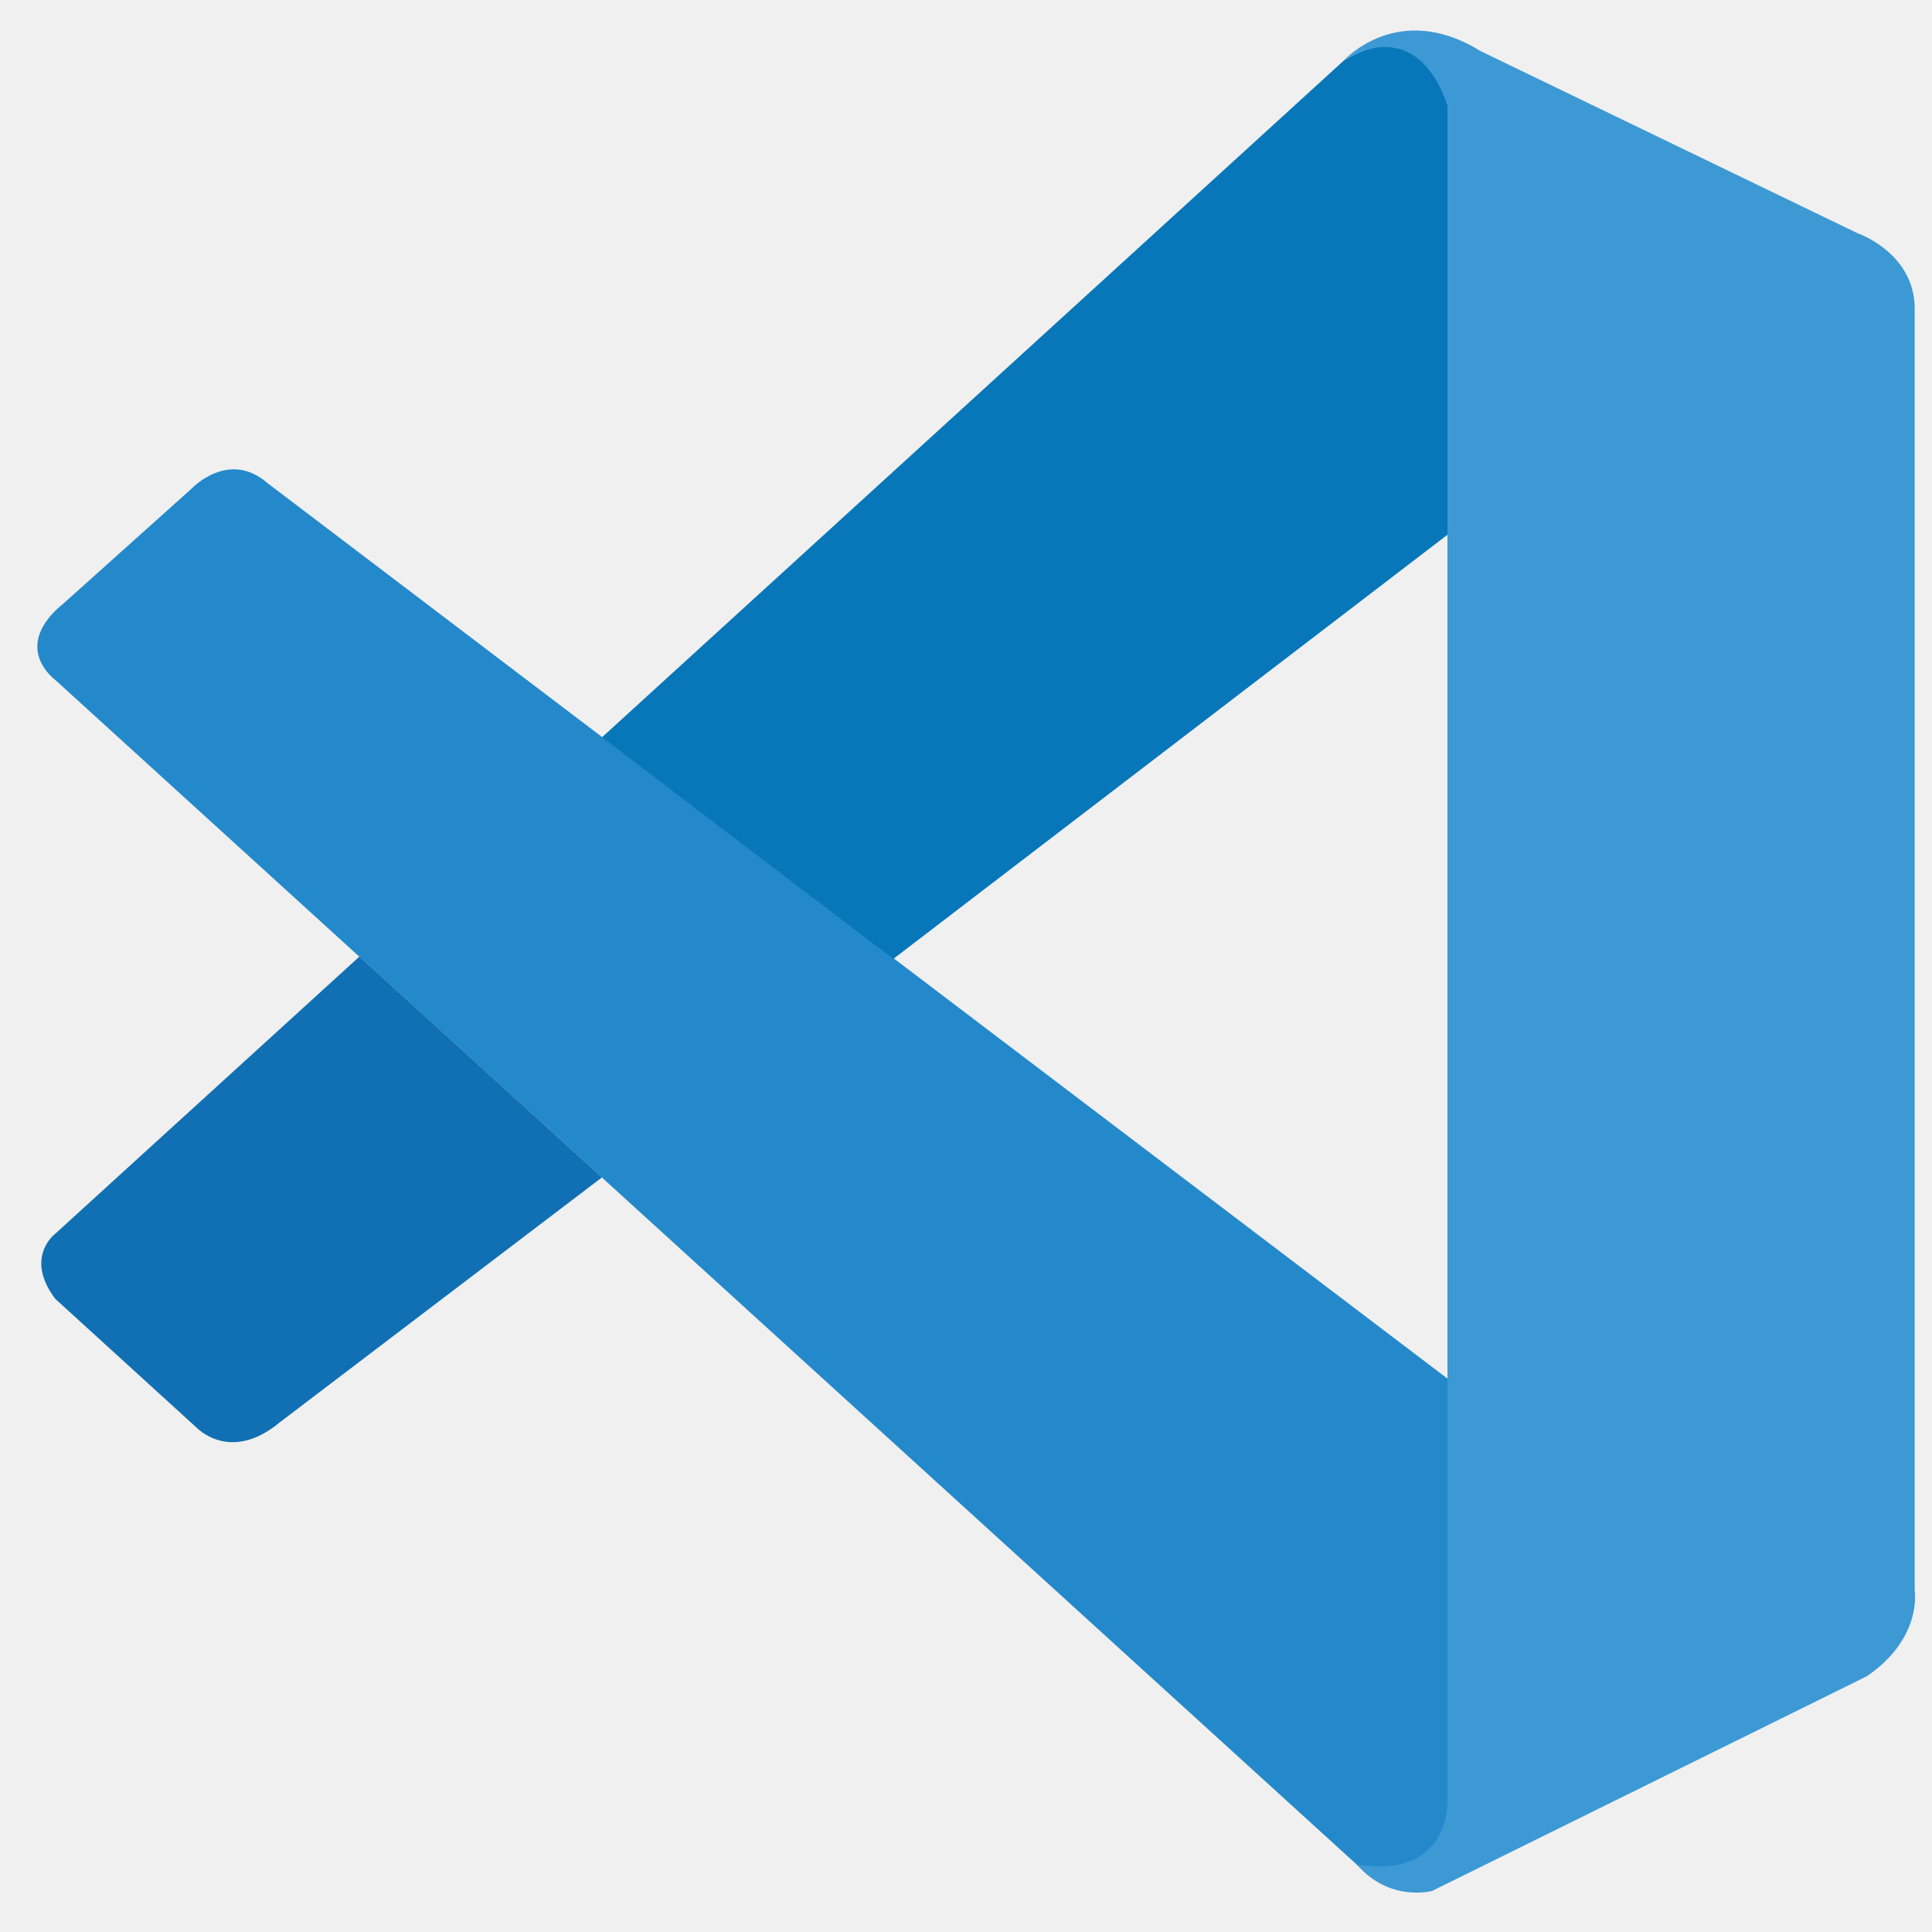
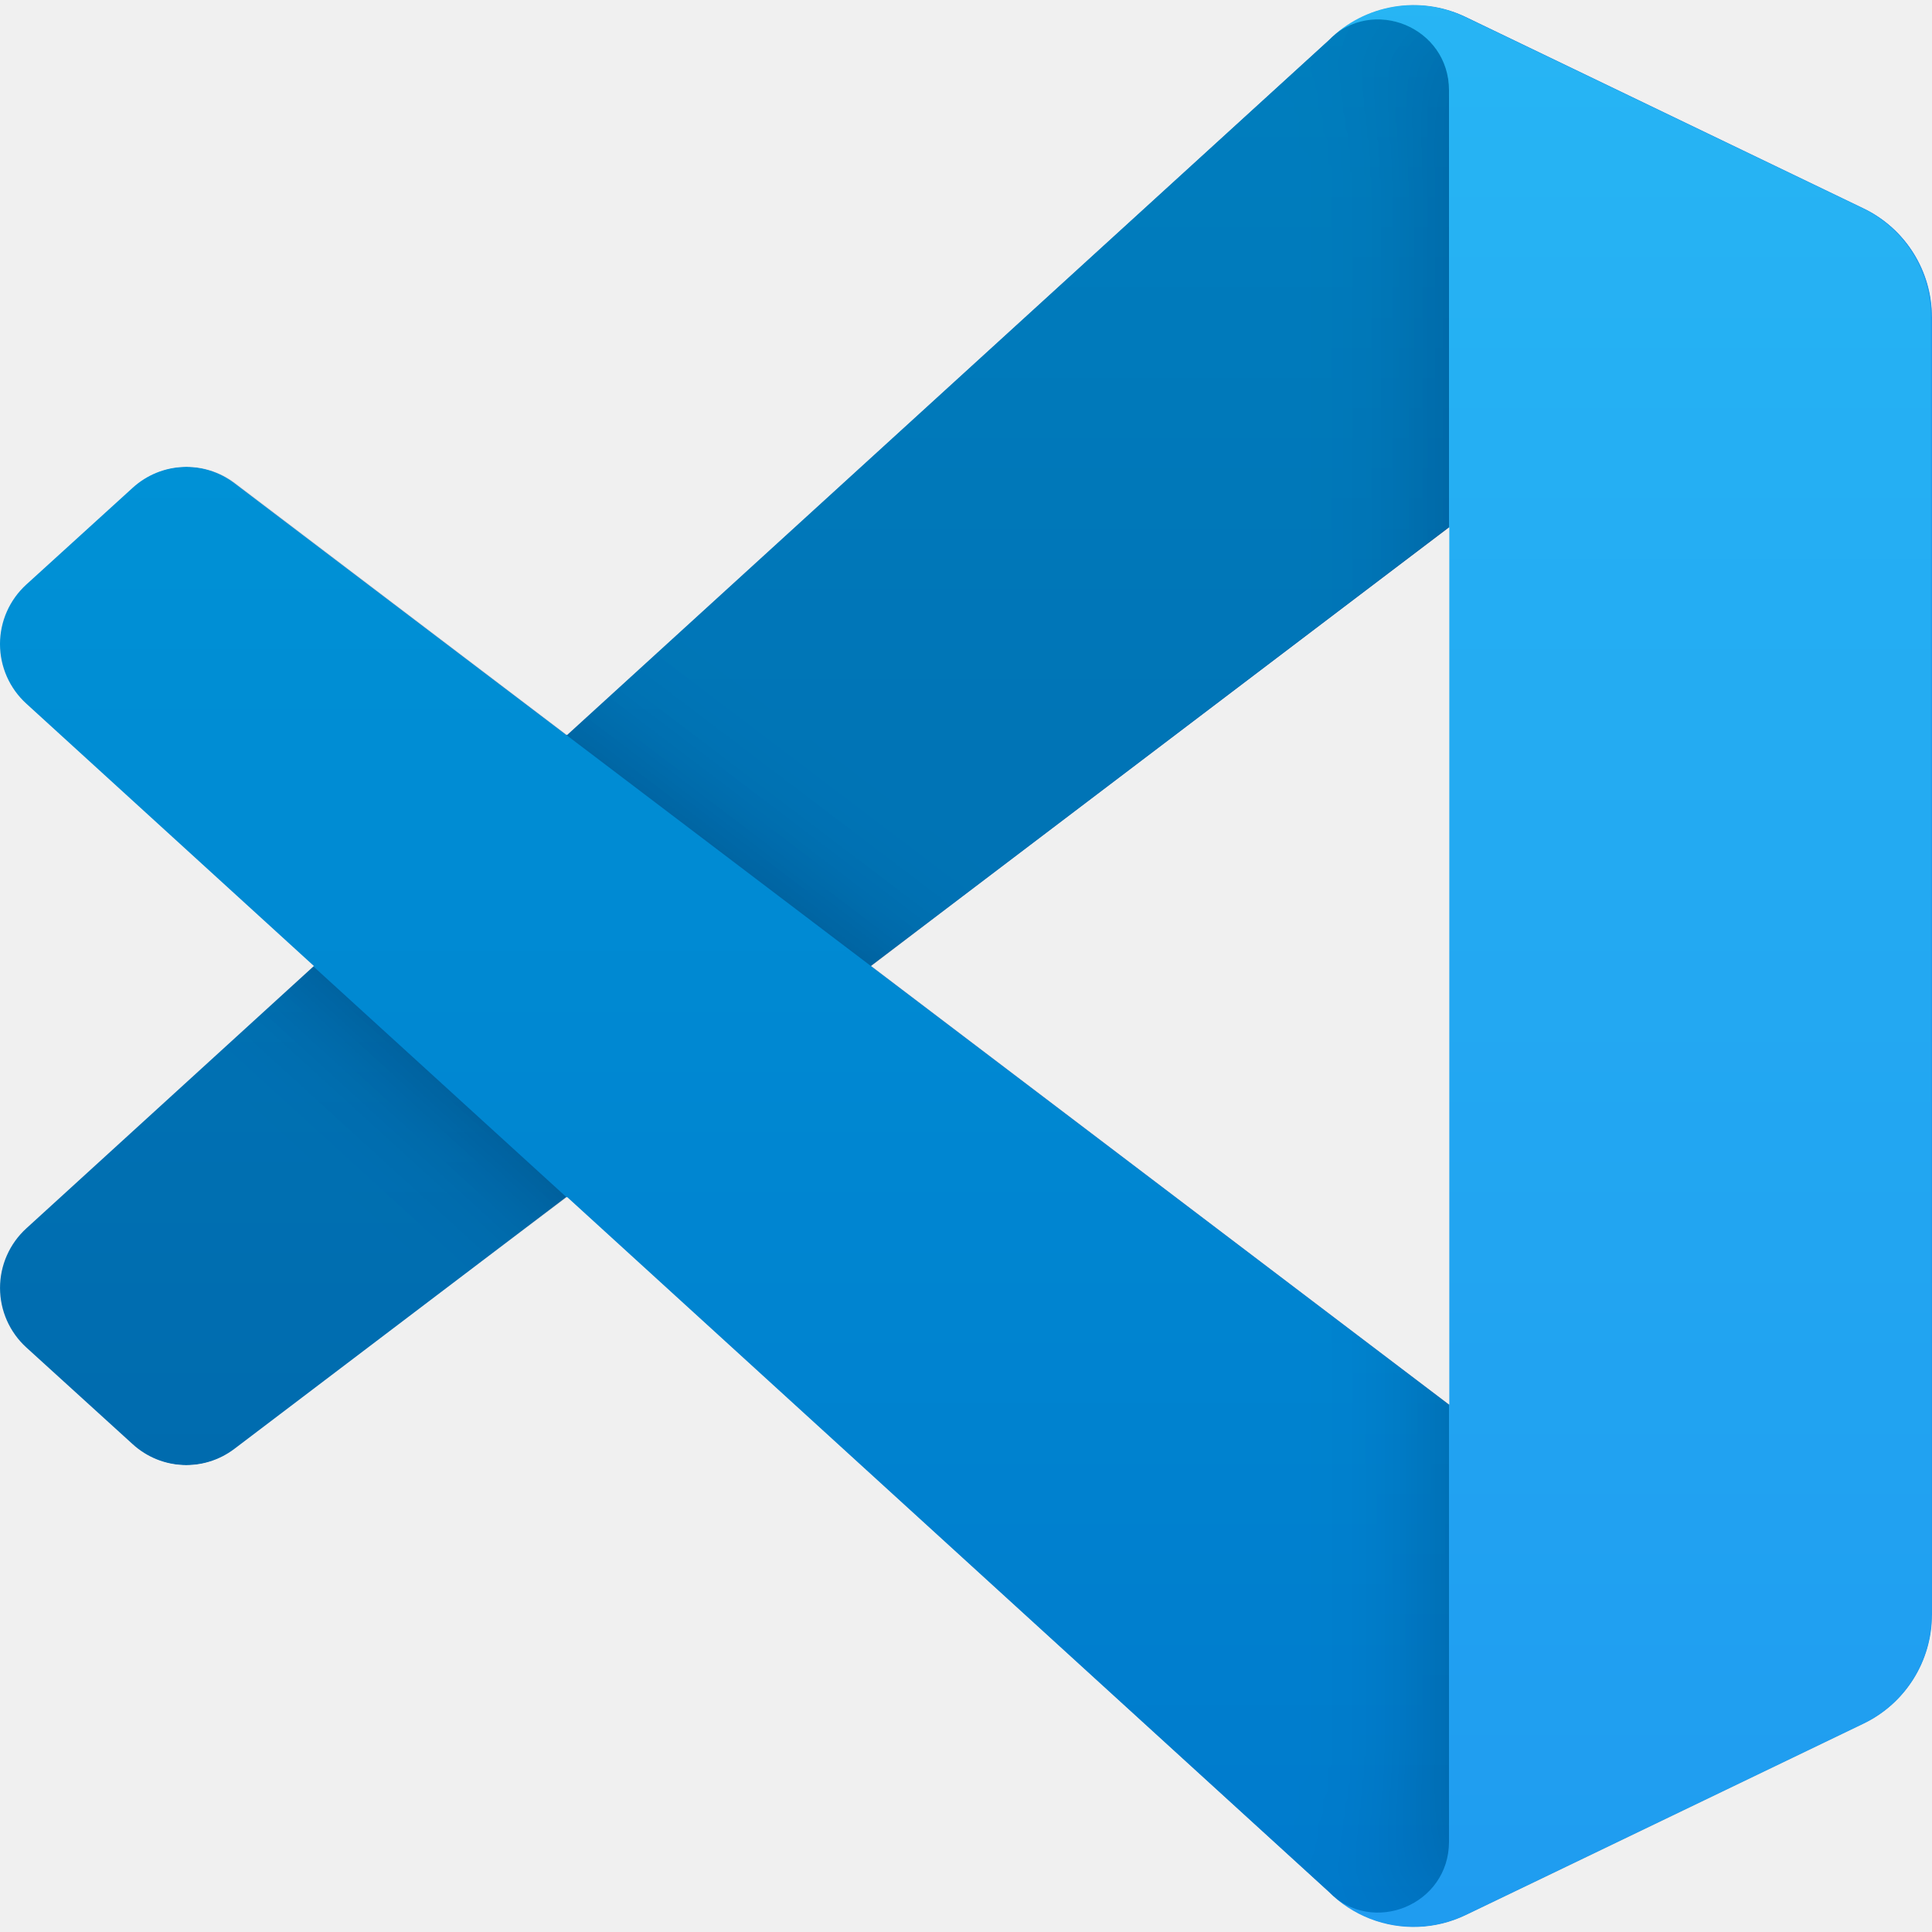
<svg xmlns="http://www.w3.org/2000/svg" viewBox="0 0 128 128">
-   <path d="M3.656 45.043s-3.027-2.191.61-5.113l8.468-7.594s2.426-2.559 4.989-.328l78.175 59.328v28.45s-.039 4.468-5.757 3.976zm0 0" fill="#2489ca" />
-   <path d="M23.809 63.379L3.656 81.742s-2.07 1.543 0 4.305l9.356 8.527s2.222 2.395 5.508-.328l21.359-16.238zm0 0" fill="#1070b3" />
-   <path d="M59.184 63.531l36.953-28.285-.239-28.297S94.32.773 89.055 3.99L39.879 48.851zm0 0" fill="#0877b9" />
-   <path d="M90.14 123.797c2.145 2.203 4.747 1.48 4.747 1.48l28.797-14.222c3.687-2.52 3.171-5.645 3.171-5.645V20.465c0-3.735-3.812-5.024-3.812-5.024L98.082 3.38c-5.453-3.379-9.027.61-9.027.61s4.593-3.317 6.843 2.96v112.317c0 .773-.164 1.53-.492 2.214-.656 1.332-2.086 2.57-5.504 2.051zm0 0" fill="#3c99d4" />
+   <mask id="a" width="128" height="128" x="0" y="0" maskUnits="userSpaceOnUse" style="mask-type:alpha">
+     <path fill="#fff" fill-rule="evenodd" d="M90.767 127.126a7.968 7.968 0 0 0 6.35-.244l26.353-12.681a8 8 0 0 0 4.53-7.209V21.009a8 8 0 0 0-4.53-7.21L97.117 1.12a7.97 7.97 0 0 0-9.093 1.548l-50.45 46.026L15.6 32.013a5.328 5.328 0 0 0-6.807.302l-7.048 6.411a5.335 5.335 0 0 0-.006 7.888L20.796 64 1.74 81.387a5.336 5.336 0 0 0 .006 7.887l7.048 6.411a5.327 5.327 0 0 0 6.807.303l21.974-16.68 50.45 46.025a7.96 7.96 0 0 0 2.743 1.793Zm5.252-92.183L57.74 64l38.28 29.058V34.943Z" clip-rule="evenodd" />
+   </mask>
+   <g mask="url(#a)">
+     <path fill="#0065A9" d="M123.471 13.82 97.097 1.12A7.973 7.973 0 0 0 88 2.668L1.662 81.387a5.333 5.333 0 0 0 .006 7.887l7.052 6.411a5.333 5.333 0 0 0 6.811.303l103.971-78.875c3.488-2.646 8.498-.158 8.498 4.22v-.306a8.001 8.001 0 0 0-4.529-7.208Z" />
+     <g filter="url(#b)">
+       <path fill="#007ACC" d="m123.471 114.181-26.374 12.698A7.973 7.973 0 0 1 88 125.333L1.662 46.613a5.333 5.333 0 0 1 .006-7.887l7.052-6.411a5.333 5.333 0 0 1 6.811-.303l103.971 78.874c3.488 2.647 8.498.159 8.498-4.219v.306a8.001 8.001 0 0 1-4.529 7.208Z" />
+     </g>
+     <g filter="url(#c)">
+       <path fill="#1F9CF0" d="M97.098 126.882A7.977 7.977 0 0 1 88 125.333c2.952 2.952 8 .861 8-3.314V5.98c0-4.175-5.048-6.266-8-3.313a7.977 7.977 0 0 1 9.098-1.549L123.467 13.8A8 8 0 0 1 128 21.01v85.982a8 8 0 0 1-4.533 7.21l-26.369 12.681Z" />
+     </g>
+     <path fill="url(#d)" fill-rule="evenodd" d="M90.69 127.126a7.968 7.968 0 0 0 6.349-.244l26.353-12.681a8 8 0 0 0 4.53-7.21V21.009a8 8 0 0 0-4.53-7.21L97.039 1.12a7.97 7.97 0 0 0-9.093 1.548l-50.45 46.026-21.974-16.68a5.328 5.328 0 0 0-6.807.302l-7.048 6.411a5.336 5.336 0 0 0-.006 7.888L20.718 64 1.662 81.386a5.335 5.335 0 0 0 .006 7.888l7.048 6.411a5.328 5.328 0 0 0 6.807.303l21.975-16.681 50.45 46.026a7.959 7.959 0 0 0 2.742 1.793Zm5.252-92.184L57.662 64l38.28 29.057V34.943Z" clip-rule="evenodd" opacity="0.25" style="mix-blend-mode:overlay" />
+   </g>
+   <defs>
+     <filter id="b" width="144.744" height="113.408" x="-8.411" y="22.594" color-interpolation-filters="sRGB" filterUnits="userSpaceOnUse">
+       <feFlood flood-opacity="0" result="BackgroundImageFix" />
+       <feColorMatrix in="SourceAlpha" result="hardAlpha" values="0 0 0 0 0 0 0 0 0 0 0 0 0 0 0 0 0 0 127 0" />
+       <feOffset />
+       <feGaussianBlur stdDeviation="4.167" />
+       <feColorMatrix values="0 0 0 0 0 0 0 0 0 0 0 0 0 0 0 0 0 0 0.25 0" />
+       <feBlend in2="BackgroundImageFix" mode="overlay" result="effect1_dropShadow_1_36" />
+       <feBlend in="SourceGraphic" in2="effect1_dropShadow_1_36" result="shape" />
+     </filter>
+     <filter id="c" width="56.667" height="144.007" x="79.667" y="-8.004" color-interpolation-filters="sRGB" filterUnits="userSpaceOnUse">
+       <feFlood flood-opacity="0" result="BackgroundImageFix" />
+       <feColorMatrix in="SourceAlpha" result="hardAlpha" values="0 0 0 0 0 0 0 0 0 0 0 0 0 0 0 0 0 0 127 0" />
+       <feOffset />
+       <feGaussianBlur stdDeviation="4.167" />
+       <feColorMatrix values="0 0 0 0 0 0 0 0 0 0 0 0 0 0 0 0 0 0 0.25 0" />
+       <feBlend in2="BackgroundImageFix" mode="overlay" result="effect1_dropShadow_1_36" />
+       <feBlend in="SourceGraphic" in2="effect1_dropShadow_1_36" result="shape" />
+     </filter>
+     <linearGradient id="d" x1="63.922" x2="63.922" y1="0.33" y2="127.67" gradientUnits="userSpaceOnUse">
+       <stop stop-color="#fff" />
+       <stop offset="1" stop-color="#fff" stop-opacity="0" />
+     </linearGradient>
+   </defs>
</svg>
